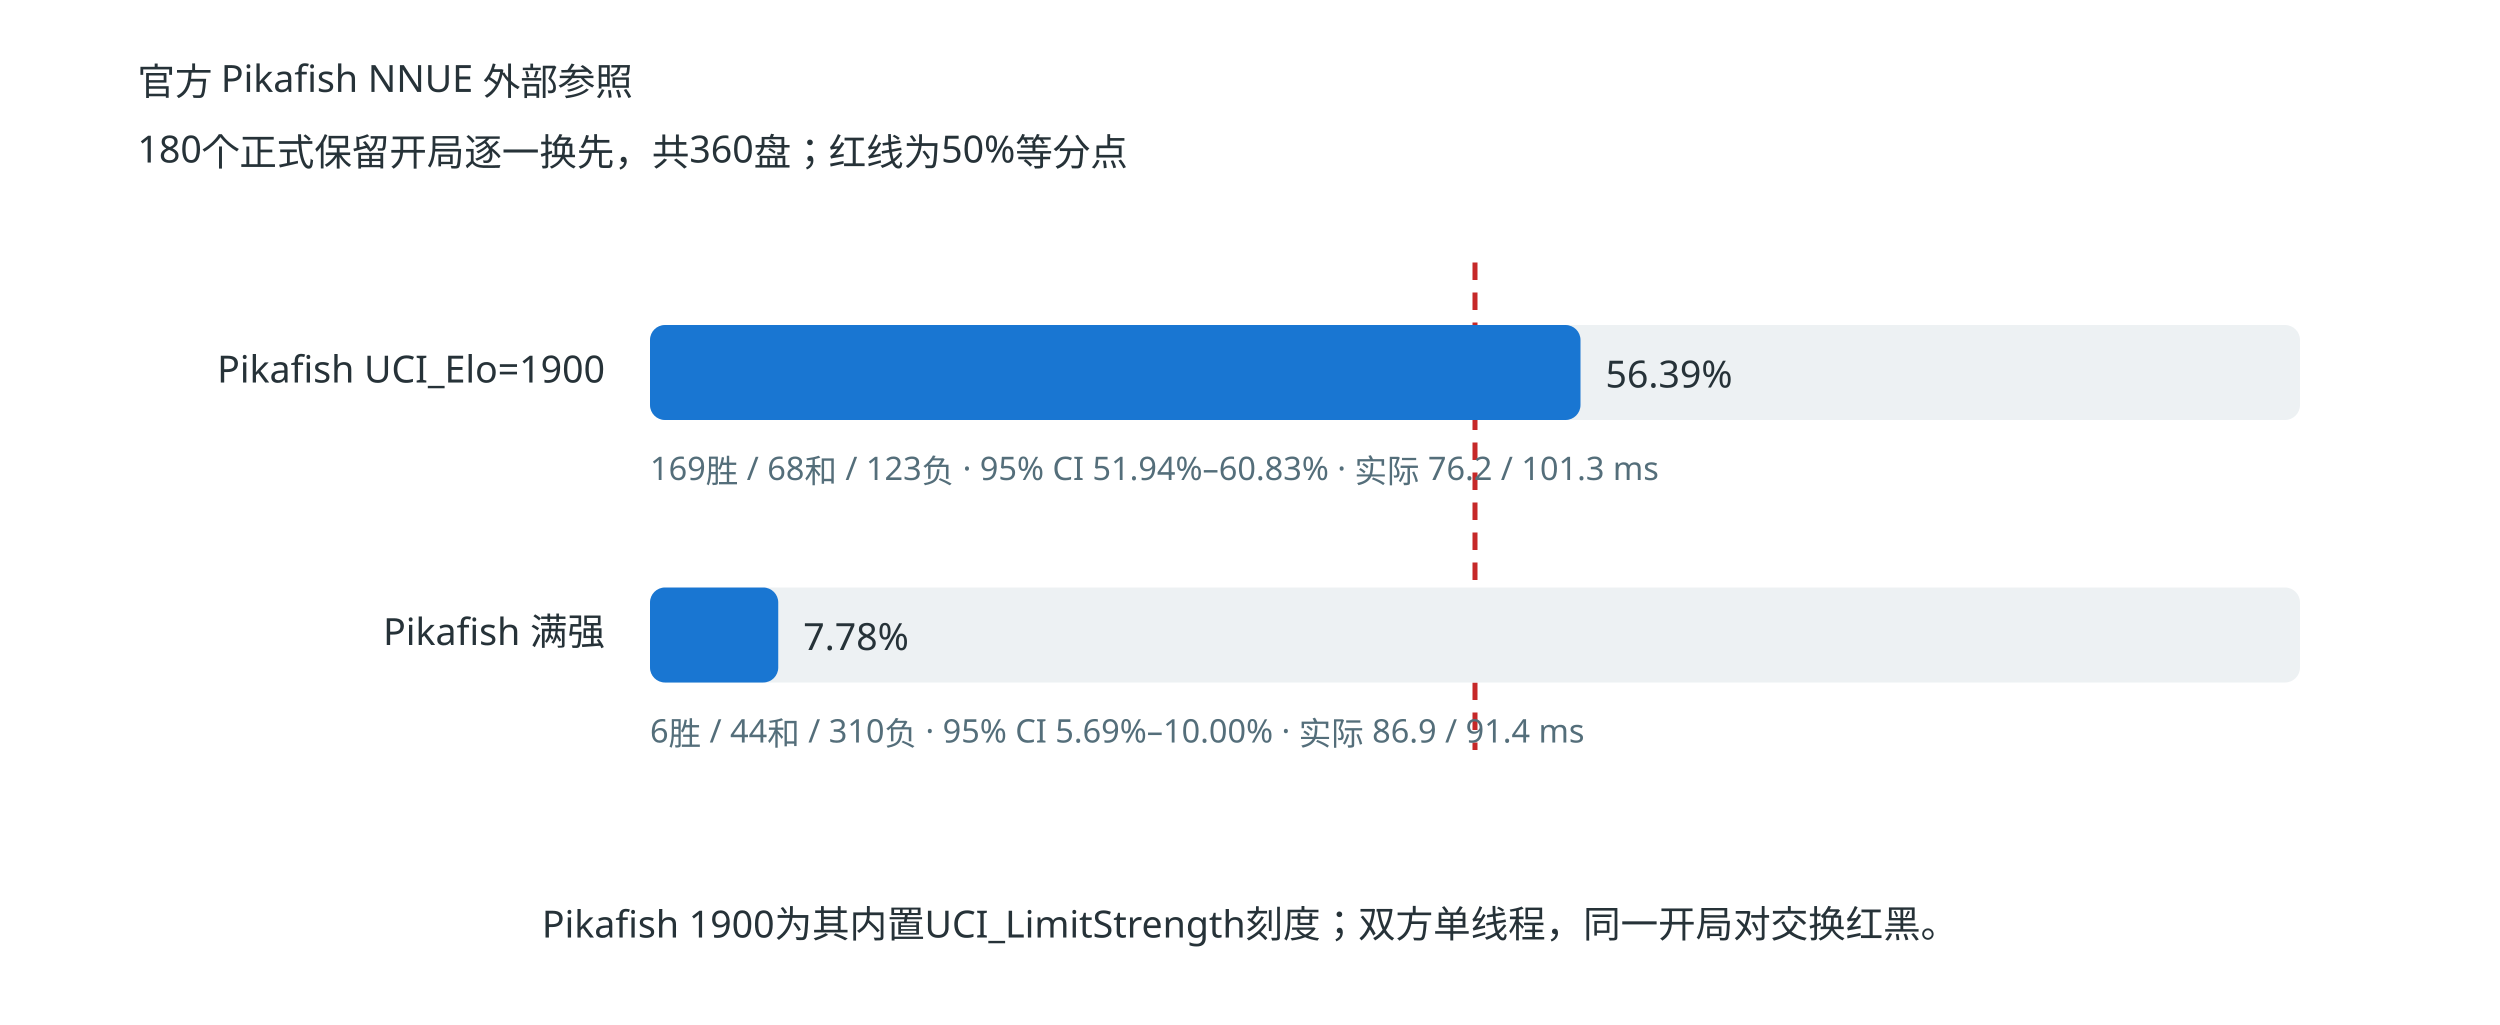
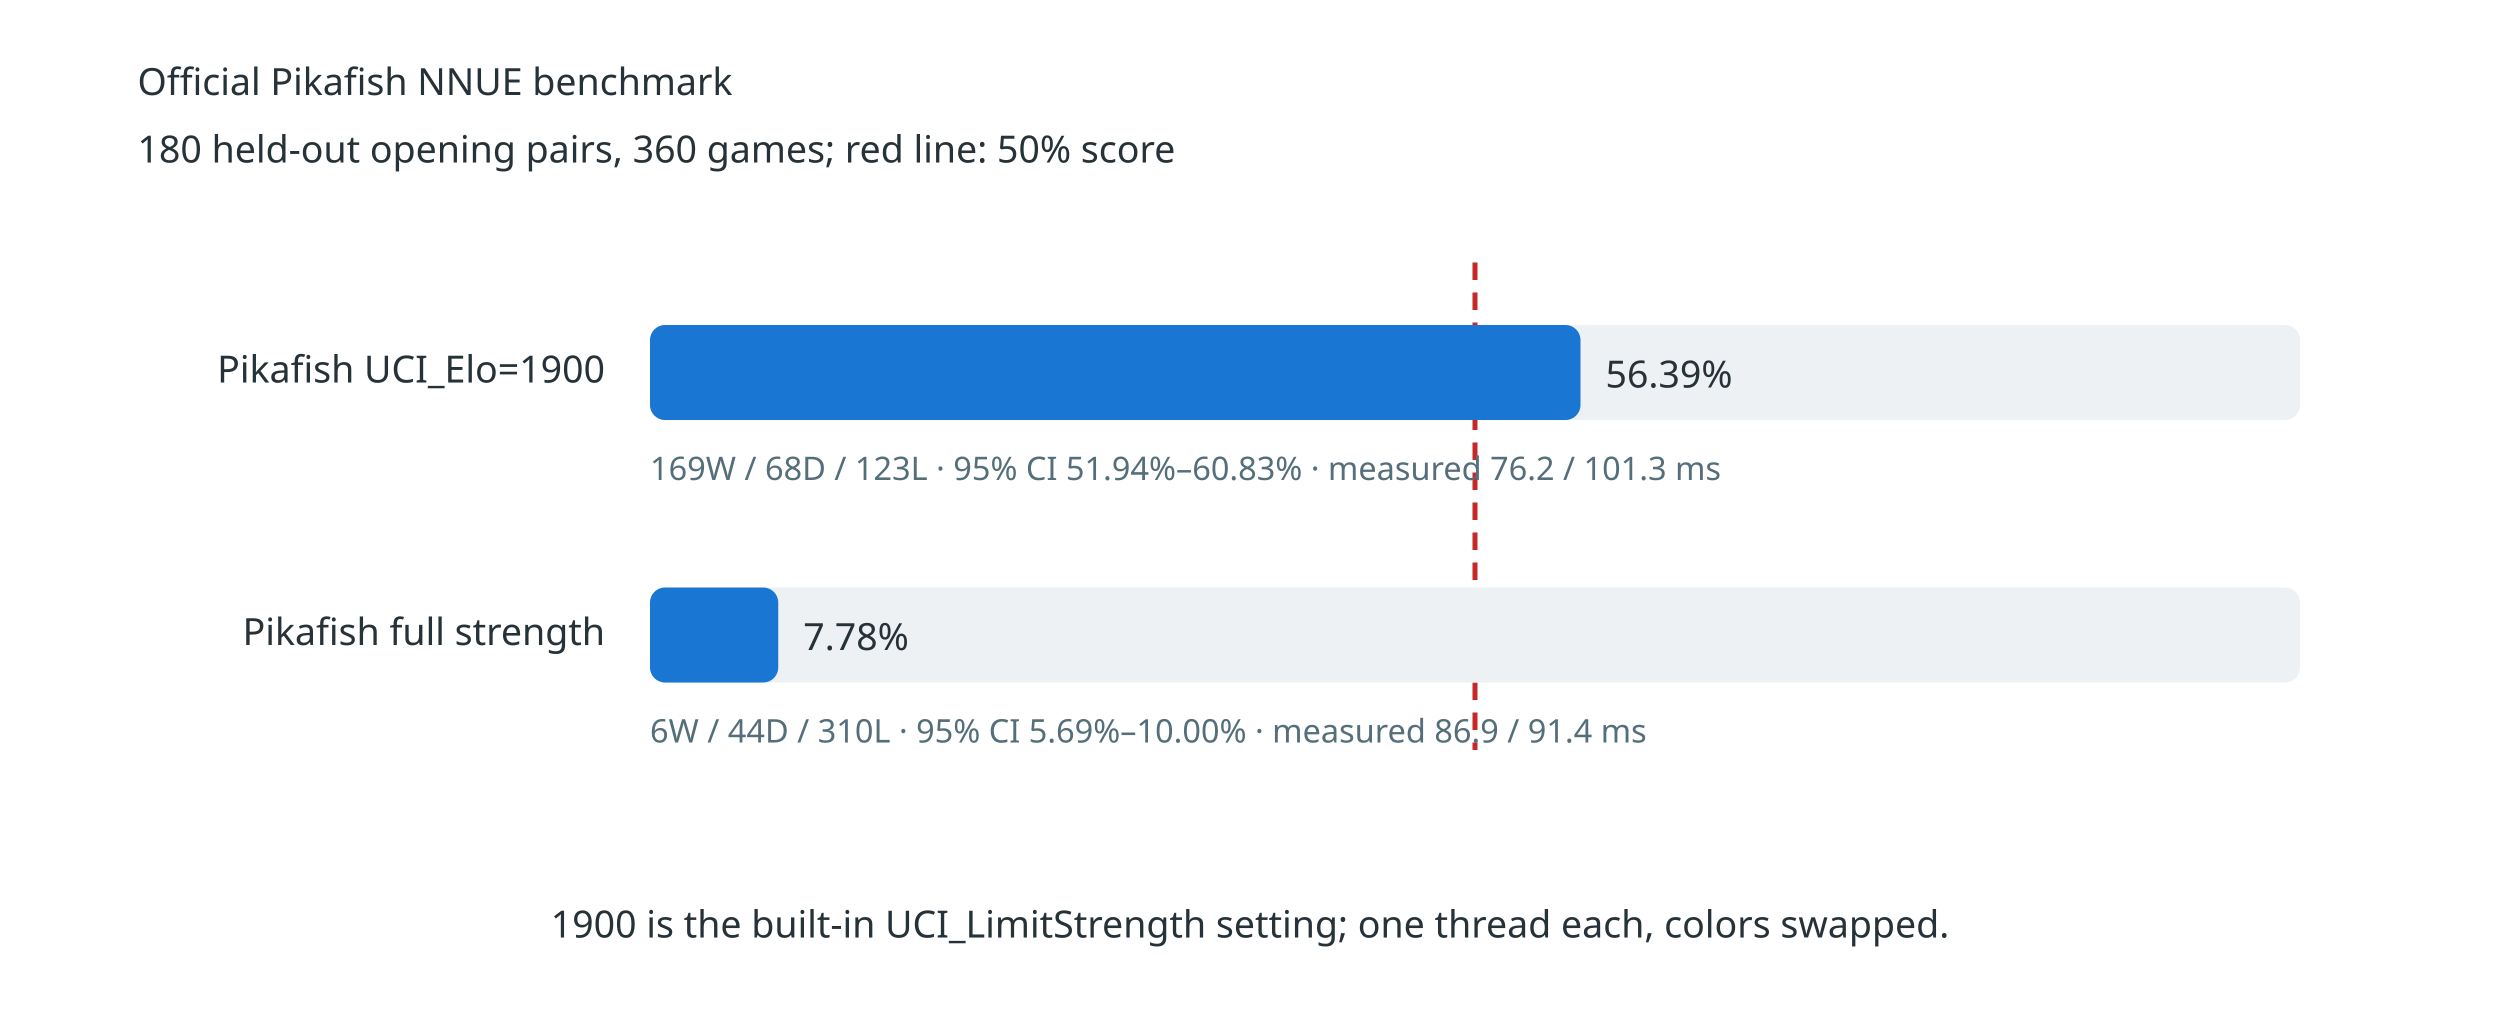
<svg xmlns="http://www.w3.org/2000/svg" width="1000" height="410" viewBox="0 0 1000 410">
  <style>text{font:15px system-ui,sans-serif;fill:#263238}.track{fill:#edf1f3}.bar{fill:#1976d2}.half{stroke:#c62828;stroke-width:2;stroke-dasharray:7 5}.detail{font-size:13px;fill:#546e7a}</style>
  <rect width="100%" height="100%" fill="white" />
-   <text x="55" y="38" font-size="22" font-weight="700">官方 Pikafish NNUE 外部参照</text>
-   <text x="55" y="65" fill="#546e7a">180个正式保留开局逐一换先，共360盘；红线为50%等分点</text>
+   <text x="55" y="38" font-size="22" font-weight="700">Official Pikafish NNUE benchmark</text>
+   <text x="55" y="65" fill="#546e7a">180 held-out opening pairs, 360 games; red line: 50% score</text>
  <line x1="590.0" y1="105" x2="590.0" y2="300" class="half" />
  <text x="242" y="153" text-anchor="end" font-weight="600">Pikafish UCI_Elo=1900</text>
  <rect x="260" y="130" width="660" height="38" rx="6" class="track" />
  <rect x="260" y="130" width="372.2" height="38" rx="6" class="bar" />
  <text x="642.2" y="155" font-weight="700">56.39%</text>
-   <text x="260" y="192" class="detail">169胜 / 68和 / 123负 · 95% CI 51.94%–60.83% · 实际 76.2 / 101.3 ms</text>
-   <text x="242" y="258" text-anchor="end" font-weight="600">Pikafish 满强</text>
+   <text x="260" y="192" class="detail">169W / 68D / 123L · 95% CI 51.94%–60.83% · measured 76.2 / 101.3 ms</text>
+   <text x="242" y="258" text-anchor="end" font-weight="600">Pikafish full strength</text>
  <rect x="260" y="235" width="660" height="38" rx="6" class="track" />
  <rect x="260" y="235" width="51.3" height="38" rx="6" class="bar" />
  <text x="321.3" y="260" font-weight="700">7.78%</text>
-   <text x="260" y="297" class="detail">6胜 / 44和 / 310负 · 95% CI 5.69%–10.00% · 实际 86.9 / 91.4 ms</text>
-   <text x="500" y="375" text-anchor="middle" fill="#455a64">Pikafish 1900为其内置UCI_LimitStrength刻度；双方单线程，同一开局对交换红黑。</text>
+   <text x="260" y="297" class="detail">6W / 44D / 310L · 95% CI 5.69%–10.00% · measured 86.9 / 91.4 ms</text>
+   <text x="500" y="375" text-anchor="middle" fill="#455a64">1900 is the built-in UCI_LimitStrength setting; one thread each, colors swapped.</text>
</svg>
